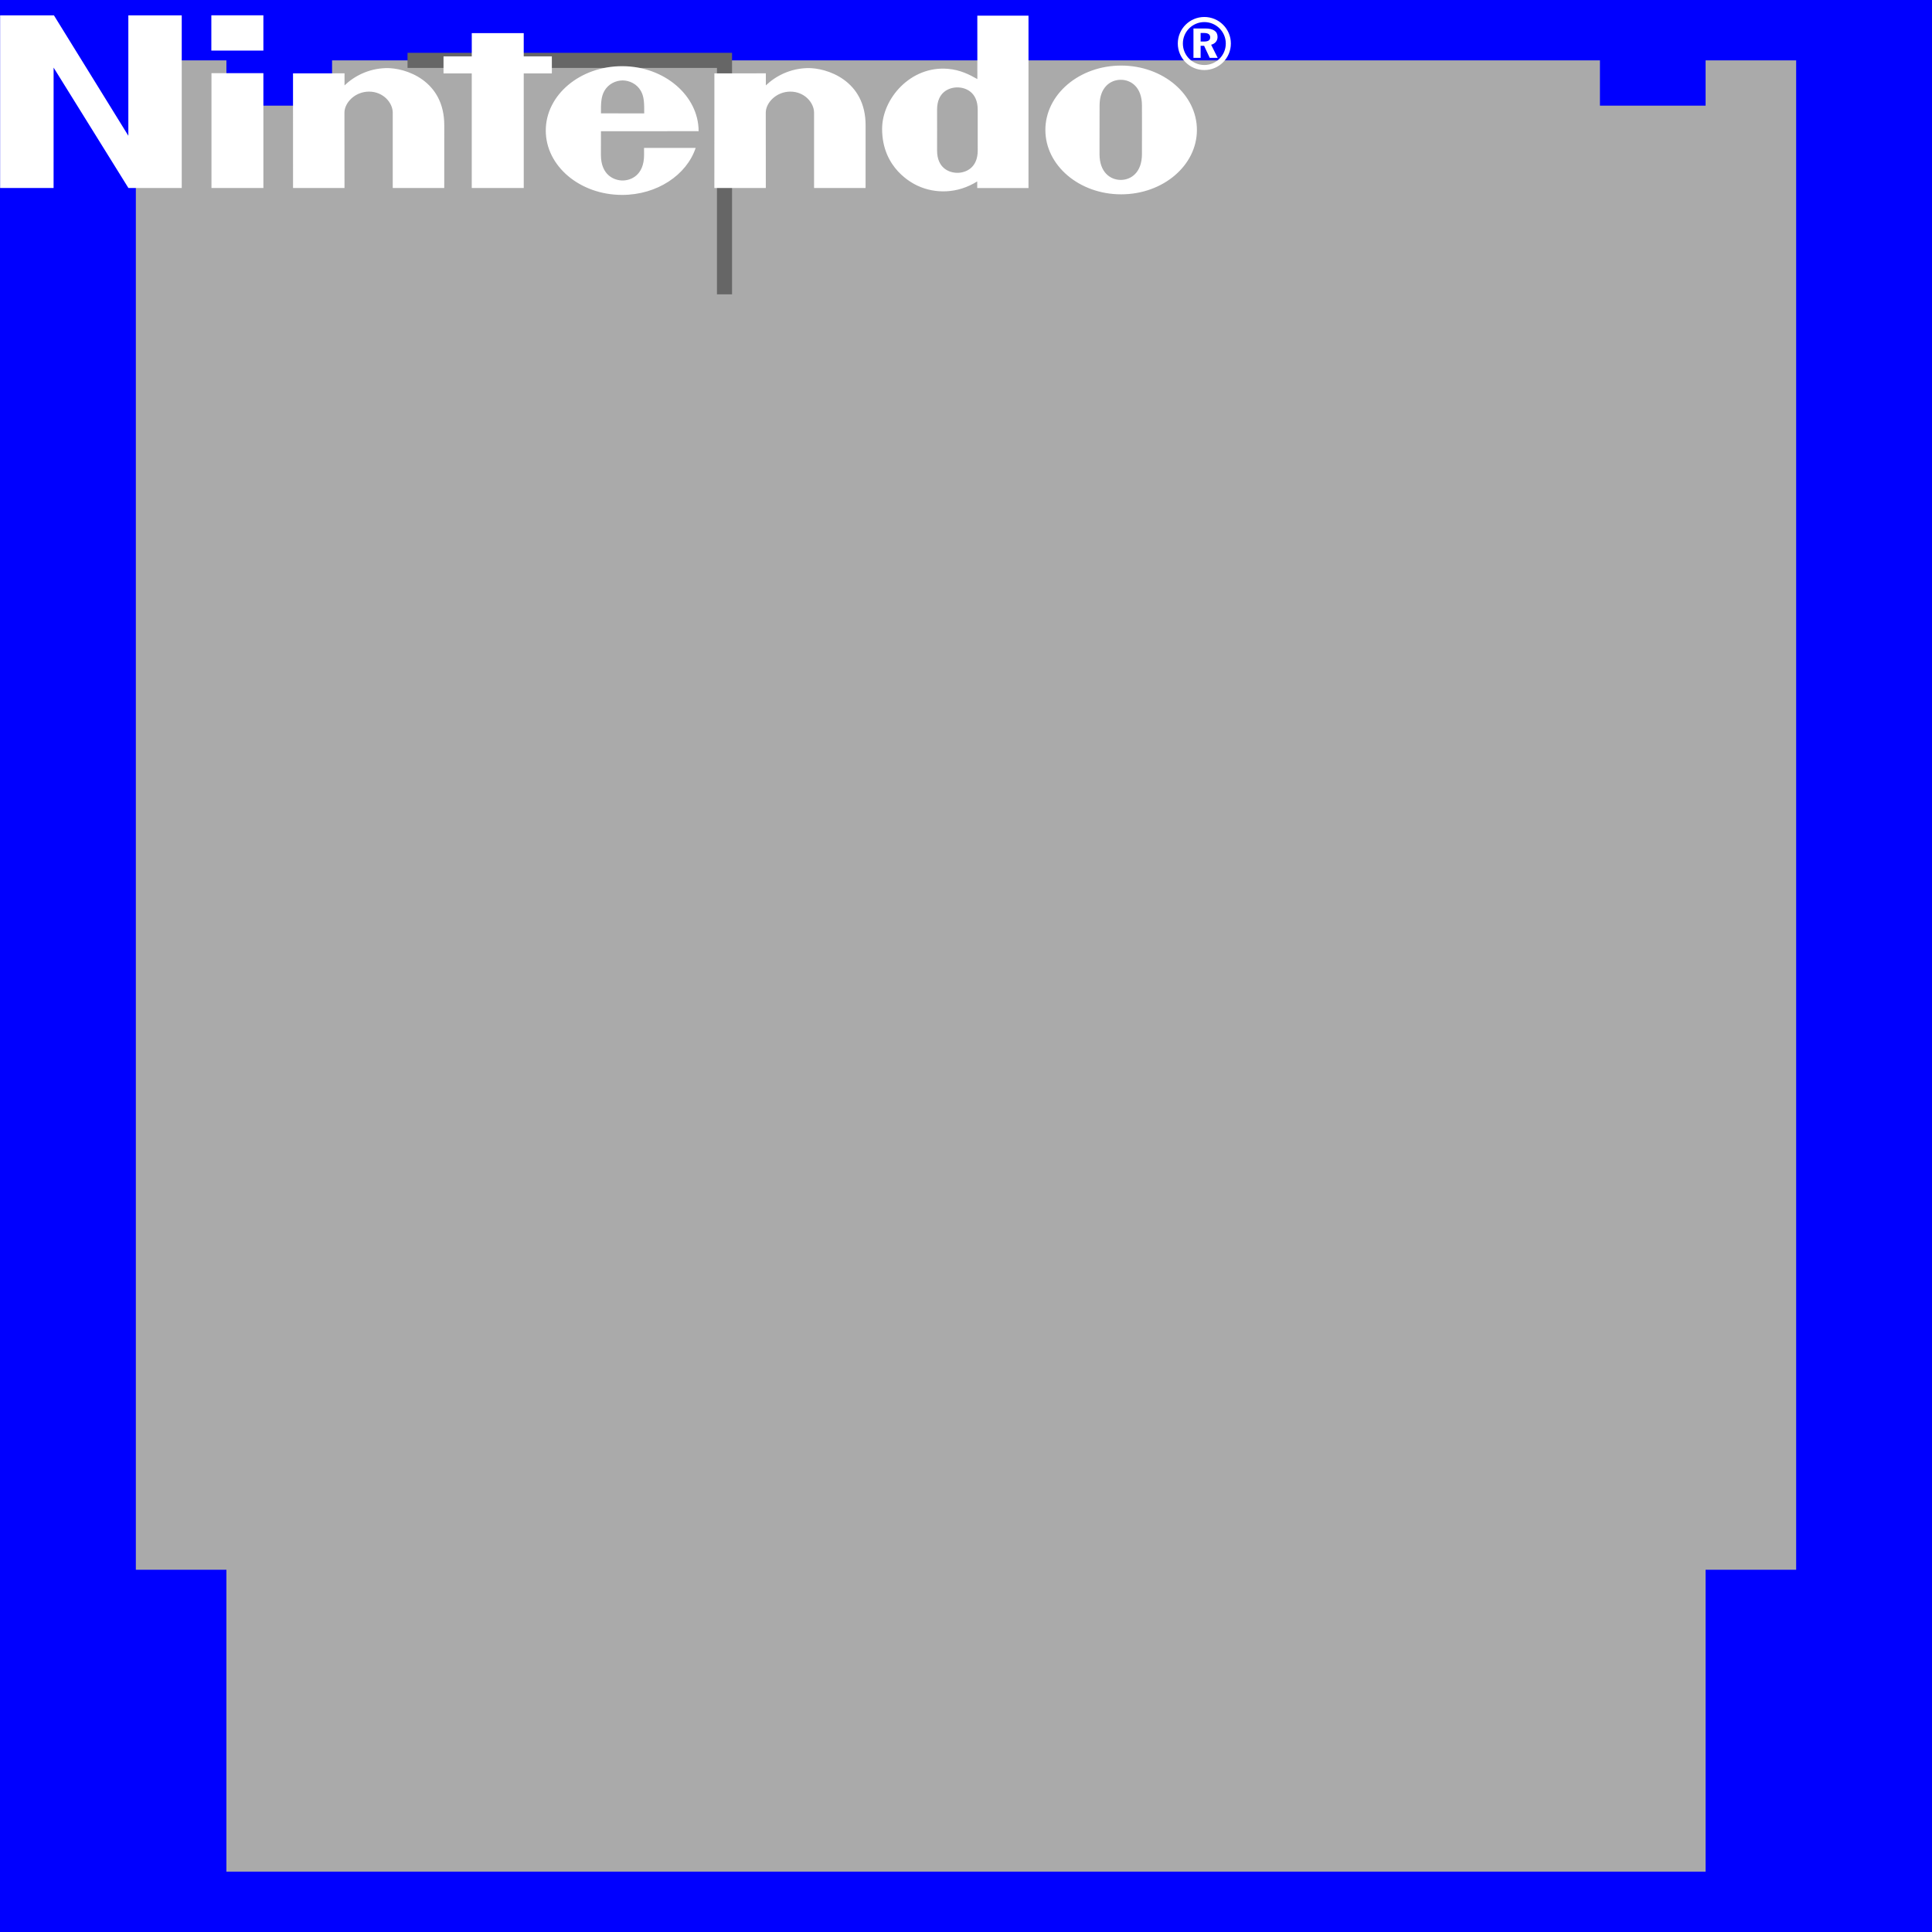
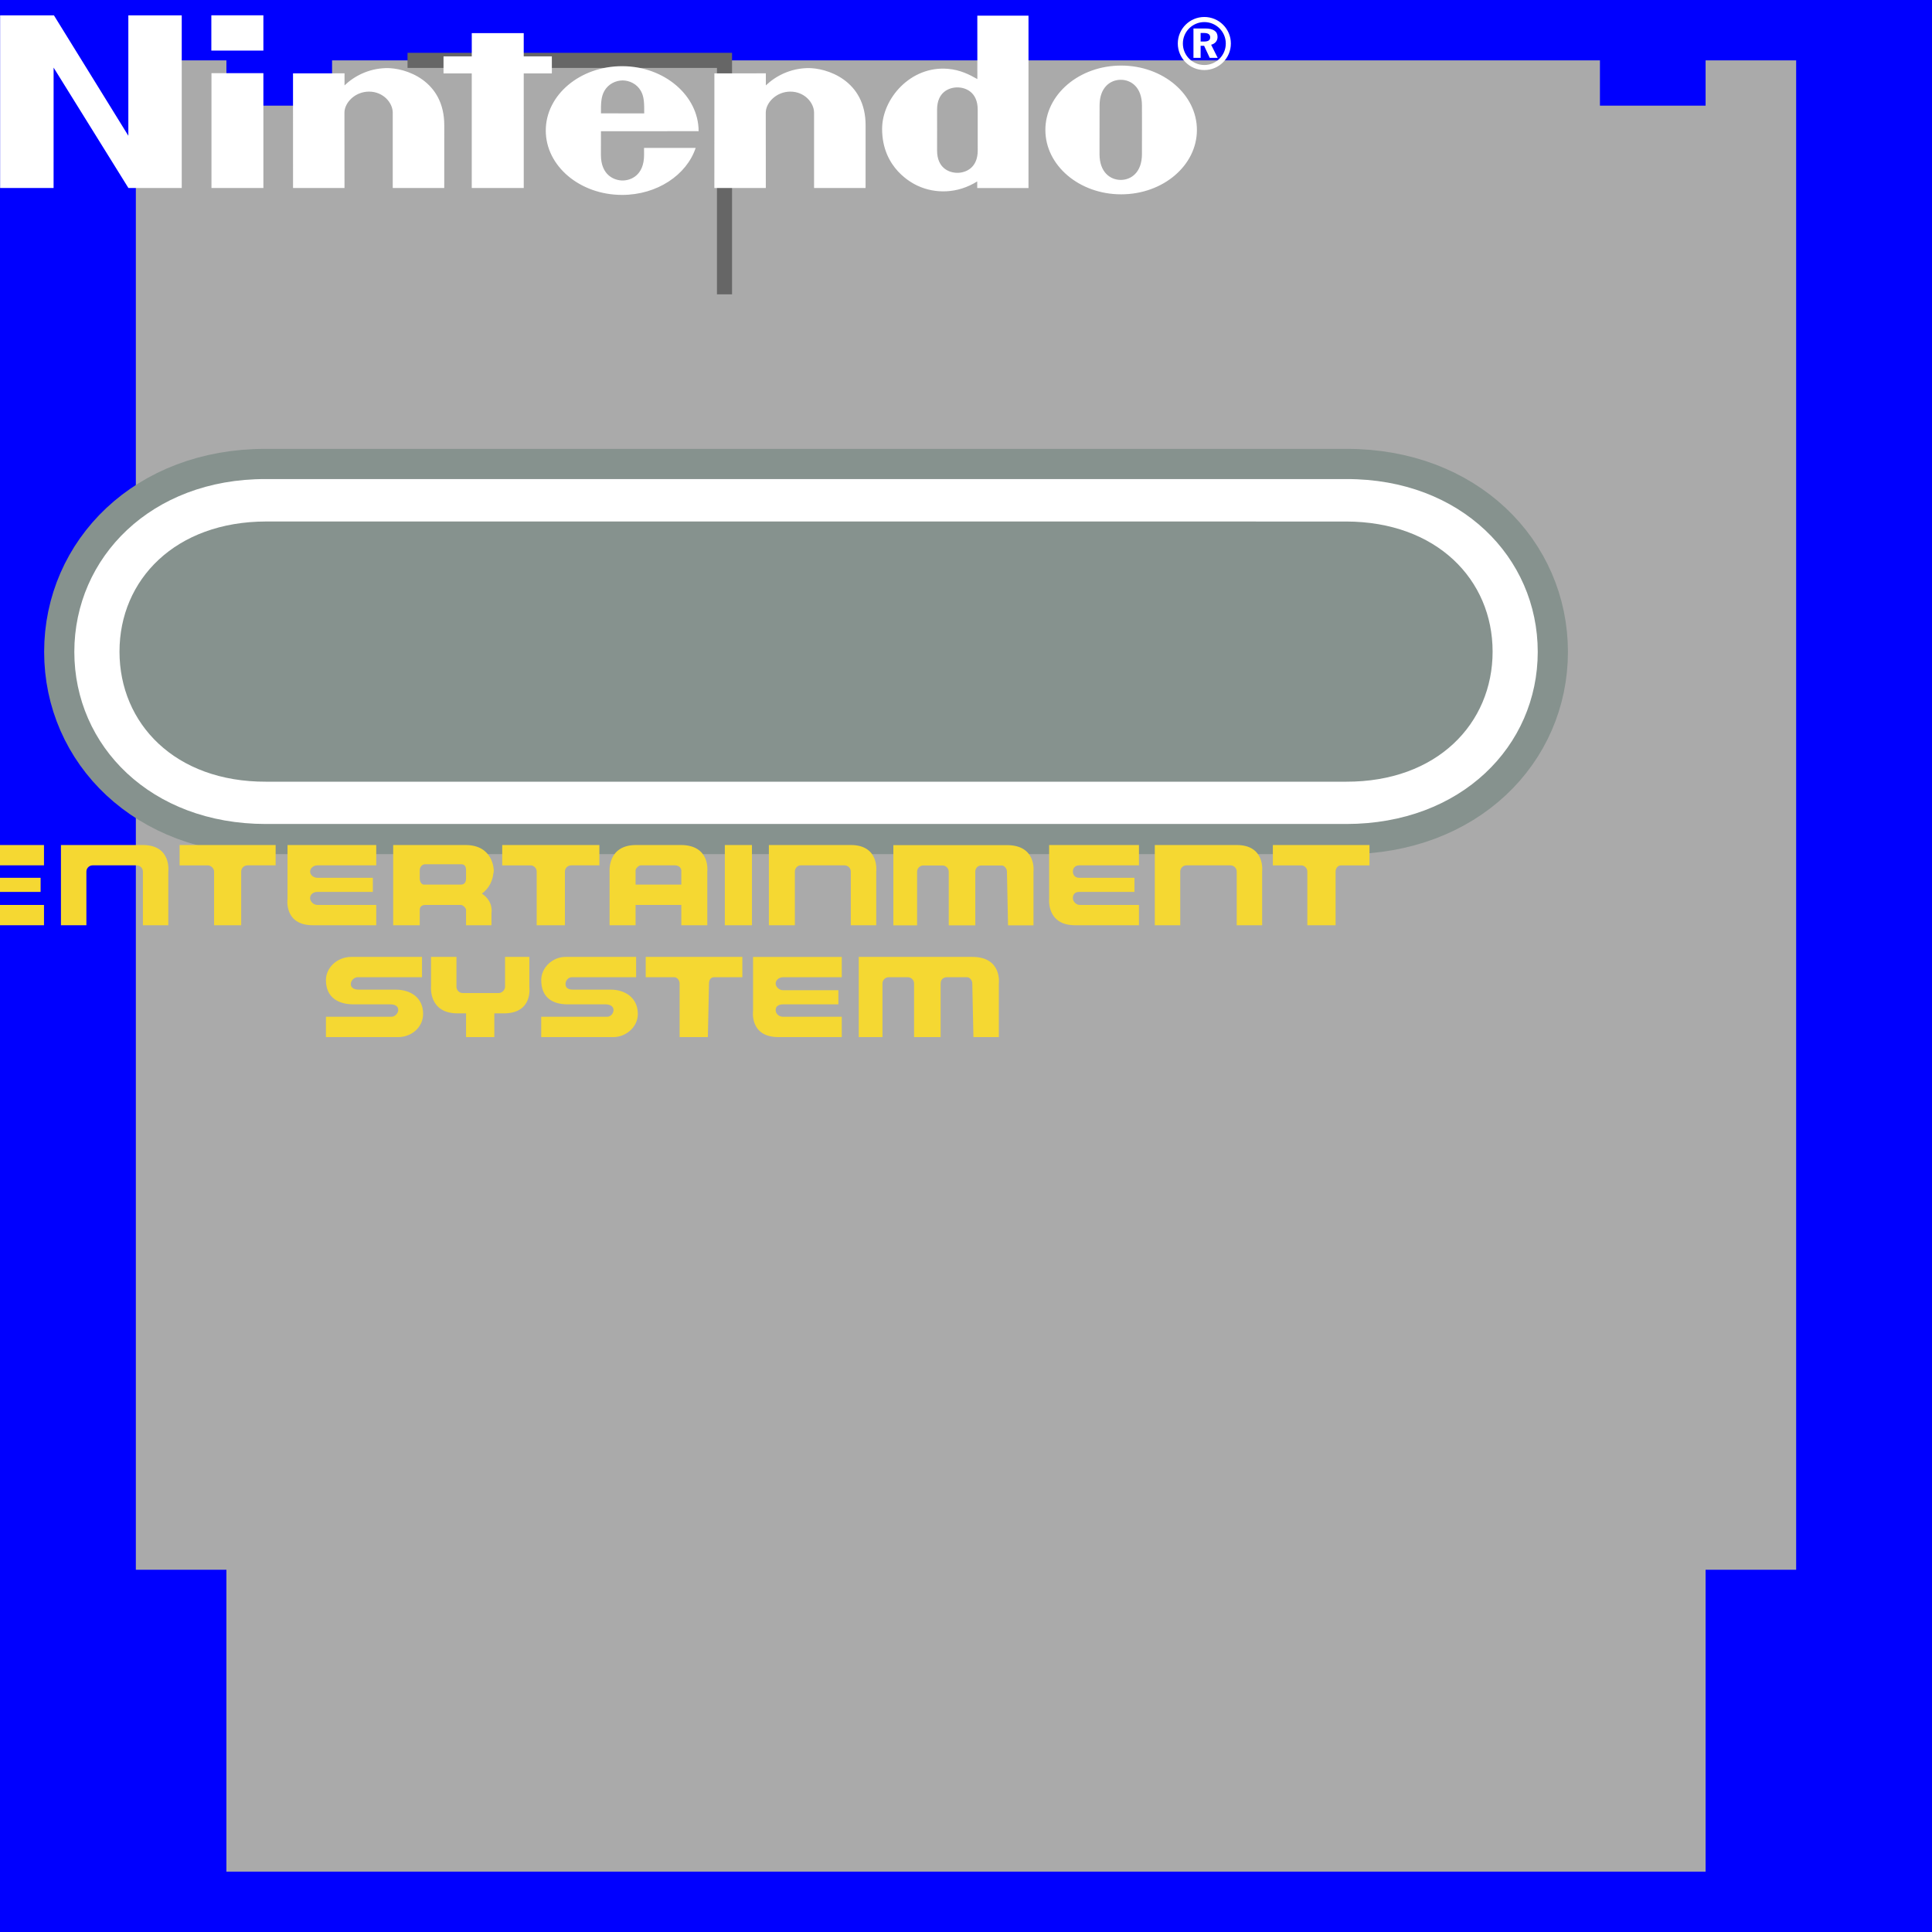
<svg xmlns="http://www.w3.org/2000/svg" height="128px" width="128px" version="1.1" viewBox="0 0 256 256">
  <rect x="0" y="0" width="100%" height="100%" fill="blue" />
  <path stroke="#000000" stroke-width="0px" fill="#aaaaaa" d="M18,8 l12,0 l0,6 l14 0 l0 -6 l168 0 l0 6 l14 0 l0 -6 l12 0        l0 200 l-12 0 l0 40 l-196 0 l0 -40 l-12 0z" />
  <path stroke="#666666" stroke-width="2px" fill="transparent" d="M54,8 l42,0 l0,31, l-42,0z        M120 200 l20 0 l-10 16z" />
  <path fill="#fff" d="M7.1 24.913h-7.084 l0-22.88 h7.129 l9.862 15.956-0-15.956 h7.074 v22.88 h-7.064 l-9.914-15.956 M34.9 24.913h-6.88 v-15.217l6.88 0z M69.4 24.913 h-6.891 l0-15.186 h-3.741 v-2.258 l3.744-0-0-3.081h6.885v3.079h3.726v2.264h-3.726z M34.9 6.704h-6.896v-4.677h6.896z  M51.125 9.023c2.569-.073 7.779 1.609 7.743 7.623-.005 1.067-.003 8.266-.003 8.266 H52.041v-9.977c0-1.324-1.266-2.796-3.139-2.796-1.87 0-3.262 1.473-3.262 2.796 0 .649.008 9.977.008 9.977h-6.819l-.003-15.19 6.825-.005s-.008 1.222 0 1.598c1.313-1.253 3.204-2.226 5.475-2.292z M79.63 15.021c-.011-1.331.018-2.221.455-2.979.536-.936 1.522-1.381 2.417-1.386h-.003c.895.005 1.881.45 2.417 1.386.437.761.455 1.651.445 2.982zm5.708 4.58s.005.068.005.921c0 2.778-1.829 3.395-2.844 3.395-1.015 0-2.875-.617-2.875-3.395 0-.832.005-3.136.005-3.136s12.941.005 12.941-.003c0-4.711-4.549-8.614-10.136-8.614-5.588 0-10.116 3.819-10.116 8.53s4.528 8.528 10.116 8.528c4.635 0 8.551-2.645 9.747-6.231z M106.953 9.023c2.569-.073 7.779 1.609 7.743 7.623-.005 1.067-.003 8.266-.003 8.266h-6.825v-9.977c0-1.324-1.266-2.796-3.139-2.796-1.87 0-3.262 1.473-3.262 2.796 0 .649.008 9.977.008 9.977h-6.819l.005-15.19 6.817-.005s-.008 1.222 0 1.598c1.313-1.253 3.207-2.226 5.475-2.292z M129.501 2.073h6.78v22.844h-6.791s-.003-.738-.003-.879c-2.629 1.651-5.595 1.648-7.905.57-.62-.288-4.698-2.244-4.698-7.531 0-4.01 3.783-8.389 8.734-7.955 1.63.144 2.788.738 3.887 1.355-.005-3.516-.005-8.405-.005-8.405zm.05 15.172v-2.715c0-2.349-1.622-2.948-2.689-2.948-1.093 0-2.694.599-2.694 2.948 0 .779.003 2.707.003 2.707s-.003 1.894-.003 2.702c0 2.346 1.601 2.961 2.692 2.961 1.07 0 2.694-.615 2.694-2.961 0-.976-.003-2.694-.003-2.694z M151.317 17.201s-.003 2.297-.003 3.217c0 2.422-1.431 3.421-2.807 3.421-1.379 0-2.815-.999-2.815-3.421 0-.921.003-3.275.003-3.275s.005-2.247.005-3.168c0-2.412 1.439-3.403 2.807-3.403 1.371 0 2.807.991 2.807 3.403 0 .921-.003 2.624.005 3.233zm-2.76-8.512c-5.546 0-10.04 3.819-10.04 8.53s4.497 8.53 10.04 8.53c5.546 0 10.04-3.819 10.04-8.53s-4.494-8.53-10.04-8.53z M159.667 3.773c1.112 0 1.664.377 1.664 1.122 0 .513-.319.9-.85 1.033l.871 1.74h-1.054l-.746-1.596h-.463v1.596h-.95v-3.895zm-.086-1.522c-1.941 0-3.516 1.575-3.516 3.516 0 1.941 1.575 3.516 3.516 3.516 1.941 0 3.516-1.575 3.516-3.516 0-1.941-1.575-3.516-3.516-3.516zm2.843 3.518c0 1.569-1.274 2.844-2.843 2.844-1.57 0-2.844-1.274-2.844-2.844 0-1.569 1.274-2.843 2.844-2.843 1.569 0 2.843 1.271 2.843 2.843zm-3.335-.267h.463c.541 0 .803-.165.803-.552 0-.405-.28-.581-.85-.581h-.416z" />
+   <path d="M35.211 109.182c-15.203-.005-25.362-10.313-25.362-22.811 0-12.498 10.182-22.924 25.339-22.892H178.42c15.157-.032 25.339 10.394 25.339 22.892 0 12.498-10.159 22.806-25.362 22.811z" stroke="#86928e" stroke-width="8" fill="#86928e" />
+   <path d="M35.211 109.182c-15.203-.005-25.362-10.313-25.362-22.811 0-12.498 10.182-22.924 25.339-22.892H178.42c15.157-.032 25.339 10.394 25.339 22.892 0 12.498-10.159 22.806-25.362 22.811zM35.258 69.1c-12.036.022-19.424 7.719-19.424 17.241 0 9.52 7.342 17.28 19.424 17.238h143.093c12.082.039 19.427-7.719 19.427-17.238 0-9.52-7.388-17.216-19.424-17.238z" fill="#fff" />
+   <path fill="#f5d832" d="M8.075 111.97v10.632h3.372v-7.113c0-.451.373-.825.823-.825h5.839c.448 0 .825.374.825.825v7.113h3.367v-7.113s.451-3.519-3.367-3.519 M112.739 111.97h-10.859v10.632h3.443v-7.113c0-.451.377-.825.751-.825h5.841c.447 0 .823.374.823.825v7.113h3.366v-7.113s.449-3.519-3.366-3.519 M163.872 111.97h-10.857v10.632h3.372v-7.113c0-.451.371-.825.823-.825h5.838c.447 0 .823.374.823.825v7.113h3.369v-7.113s.447-3.519-3.369-3.519 M23.799 114.665h3.743c.374 0 .825.374.825.824v7.113h3.591v-7.113c0-.451.376-.825.824-.825h3.743v-2.695H23.799v2.695 M168.661 111.97v2.695h3.745c.447 0 .823.374.823.825v7.113h3.745v-7.113c0-.451.296-.825.746-.825h3.745v-2.695h-12.804 M66.547 114.665h3.743c.448 0 .825.374.825.824v7.113h3.74v-7.113c0-.451.377-.825.827-.825h3.74v-2.695h-12.875v2.695 M96.043 111.97h3.593v10.632h-3.593Z M90.278 117.212h-6.061v-1.873c0-.301.448-.675.672-.675h4.566c.522 0 .823.374.823.675v1.873m-.075-5.243h-5.914c-3.818 0-3.517 3.519-3.517 3.519v7.113h3.445v-2.693h6.061v2.693h3.442v-7.113s.449-3.519-3.517-3.519 M61.755 116.389c0 .522-.223.823-.674.823H56.14c-.223 0-.522-.301-.522-.823v-1.049c0-.451.299-.825.747-.825h4.717c.451 0 .674.222.674.825v1.049m-.074-4.419h-9.583v10.632h3.519v-2.023c0-.449.299-.67.747-.67h4.717c.224 0 .674.374.674.67v2.023h3.368v-1.645s.301-1.503-1.271-2.55c1.048-.748 1.423-1.868 1.499-2.545.074-.299.074-.522.074-.522s0-3.37-3.743-3.37 M-6.075 119.082s-.373 3.519 3.52 3.519h8.385v-2.693h-7.788c-.523 0-.974-.454-.974-.899 0-.524.376-.826.974-.826h7.34v-1.871h-7.489c-.448 0-.825-.374-.825-.824 0-.451.376-.825.824-.825h7.937v-2.695H-6.075v7.113 M38.098 119.082s-.526 3.519 3.37 3.519h8.385v-2.693h-7.788c-.526 0-.974-.454-.974-.899 0-.524.448-.826.974-.826h7.337v-1.871h-7.337c-.526 0-.974-.374-.974-.824 0-.451.448-.825.974-.825h7.788v-2.695h-11.755v7.113 M139.016 119.082s-.376 3.519 3.444 3.519h8.459v-2.693h-7.862c-.449 0-.898-.454-.898-.899 0-.524.301-.826.825-.826h7.335v-1.871h-7.335c-.524 0-.825-.374-.825-.824 0-.451.301-.825.825-.825h7.935v-2.695h-11.903v7.113 M133.426 111.984h-15.051v10.63h3.145v-7.111c0-.448.374-.823.823-.823h2.543c.451 0 .828.375.828.823v7.111h3.517v-7.111c0-.448.301-.823.823-.823h2.696c.298 0 .675.375.675.823l.146 7.111h3.369v-7.111s.449-3.519-3.515-3.519 M85.562 129.487h3.817c.296 0 .673.376.673.823v7.111h3.745l.148-7.111c0-.447.223-.823.675-.823h3.745v-2.693h-12.803v2.693 M128.834 126.794h-15.046v10.628h3.143v-7.111c0-.447.374-.823.823-.823h2.545c.447 0 .821.376.821.823v7.111h3.519v-7.111c0-.447.299-.823.826-.823h2.694c.301 0 .675.376.675.823l.15 7.111h3.369v-7.111s.447-3.517-3.519-3.517 M70.141 126.794h-3.22v3.968c0 .445-.448.821-.821.821h-4.794c-.448 0-.823-.376-.823-.821v-3.968H57.114v3.893s-.374 3.59 3.519 3.59h1.122v3.145h3.744v-3.145h1.271c3.893 0 3.37-3.515 3.37-3.515v-3.968 M99.786 133.905s-.524 3.517 3.369 3.517h8.384v-2.696h-7.784c-.525 0-.976-.374-.976-.899 0-.522.452-.745.976-.745h7.335v-1.875h-7.335c-.525 0-.976-.445-.976-.896 0-.447.452-.823.976-.823h7.784v-2.693H99.786v7.111 M80.921 131.131h-5.018c-.597 0-.97-.221-.97-.743 0-.454.373-.901.821-.901h8.535v-2.693H74.933c-1.723 0-3.218 1.421-3.218 3.07 0 2.32 1.495 3.218 3.517 3.218h5.015c.525 0 1.049.223 1.049.745 0 .45-.375.899-.826.899h-8.756v2.696h9.582c1.572 0 3.22-1.272 3.22-3.07 0-2.168-1.723-3.22-3.595-3.22 M52.397 131.131h-4.866c-.6 0-1.048-.221-1.048-.743 0-.454.448-.901.898-.901h8.535v-2.693h-9.359c-1.871 0-3.37 1.421-3.37 3.07 0 2.32 1.648 3.218 3.668 3.218h4.866c.6 0 1.048.223 1.048.745 0 .45-.448.899-.898.899h-8.684v2.696h9.582c1.722 0 3.296-1.272 3.296-3.07 0-2.168-1.648-3.22-3.669-3.22 " />
</svg>
